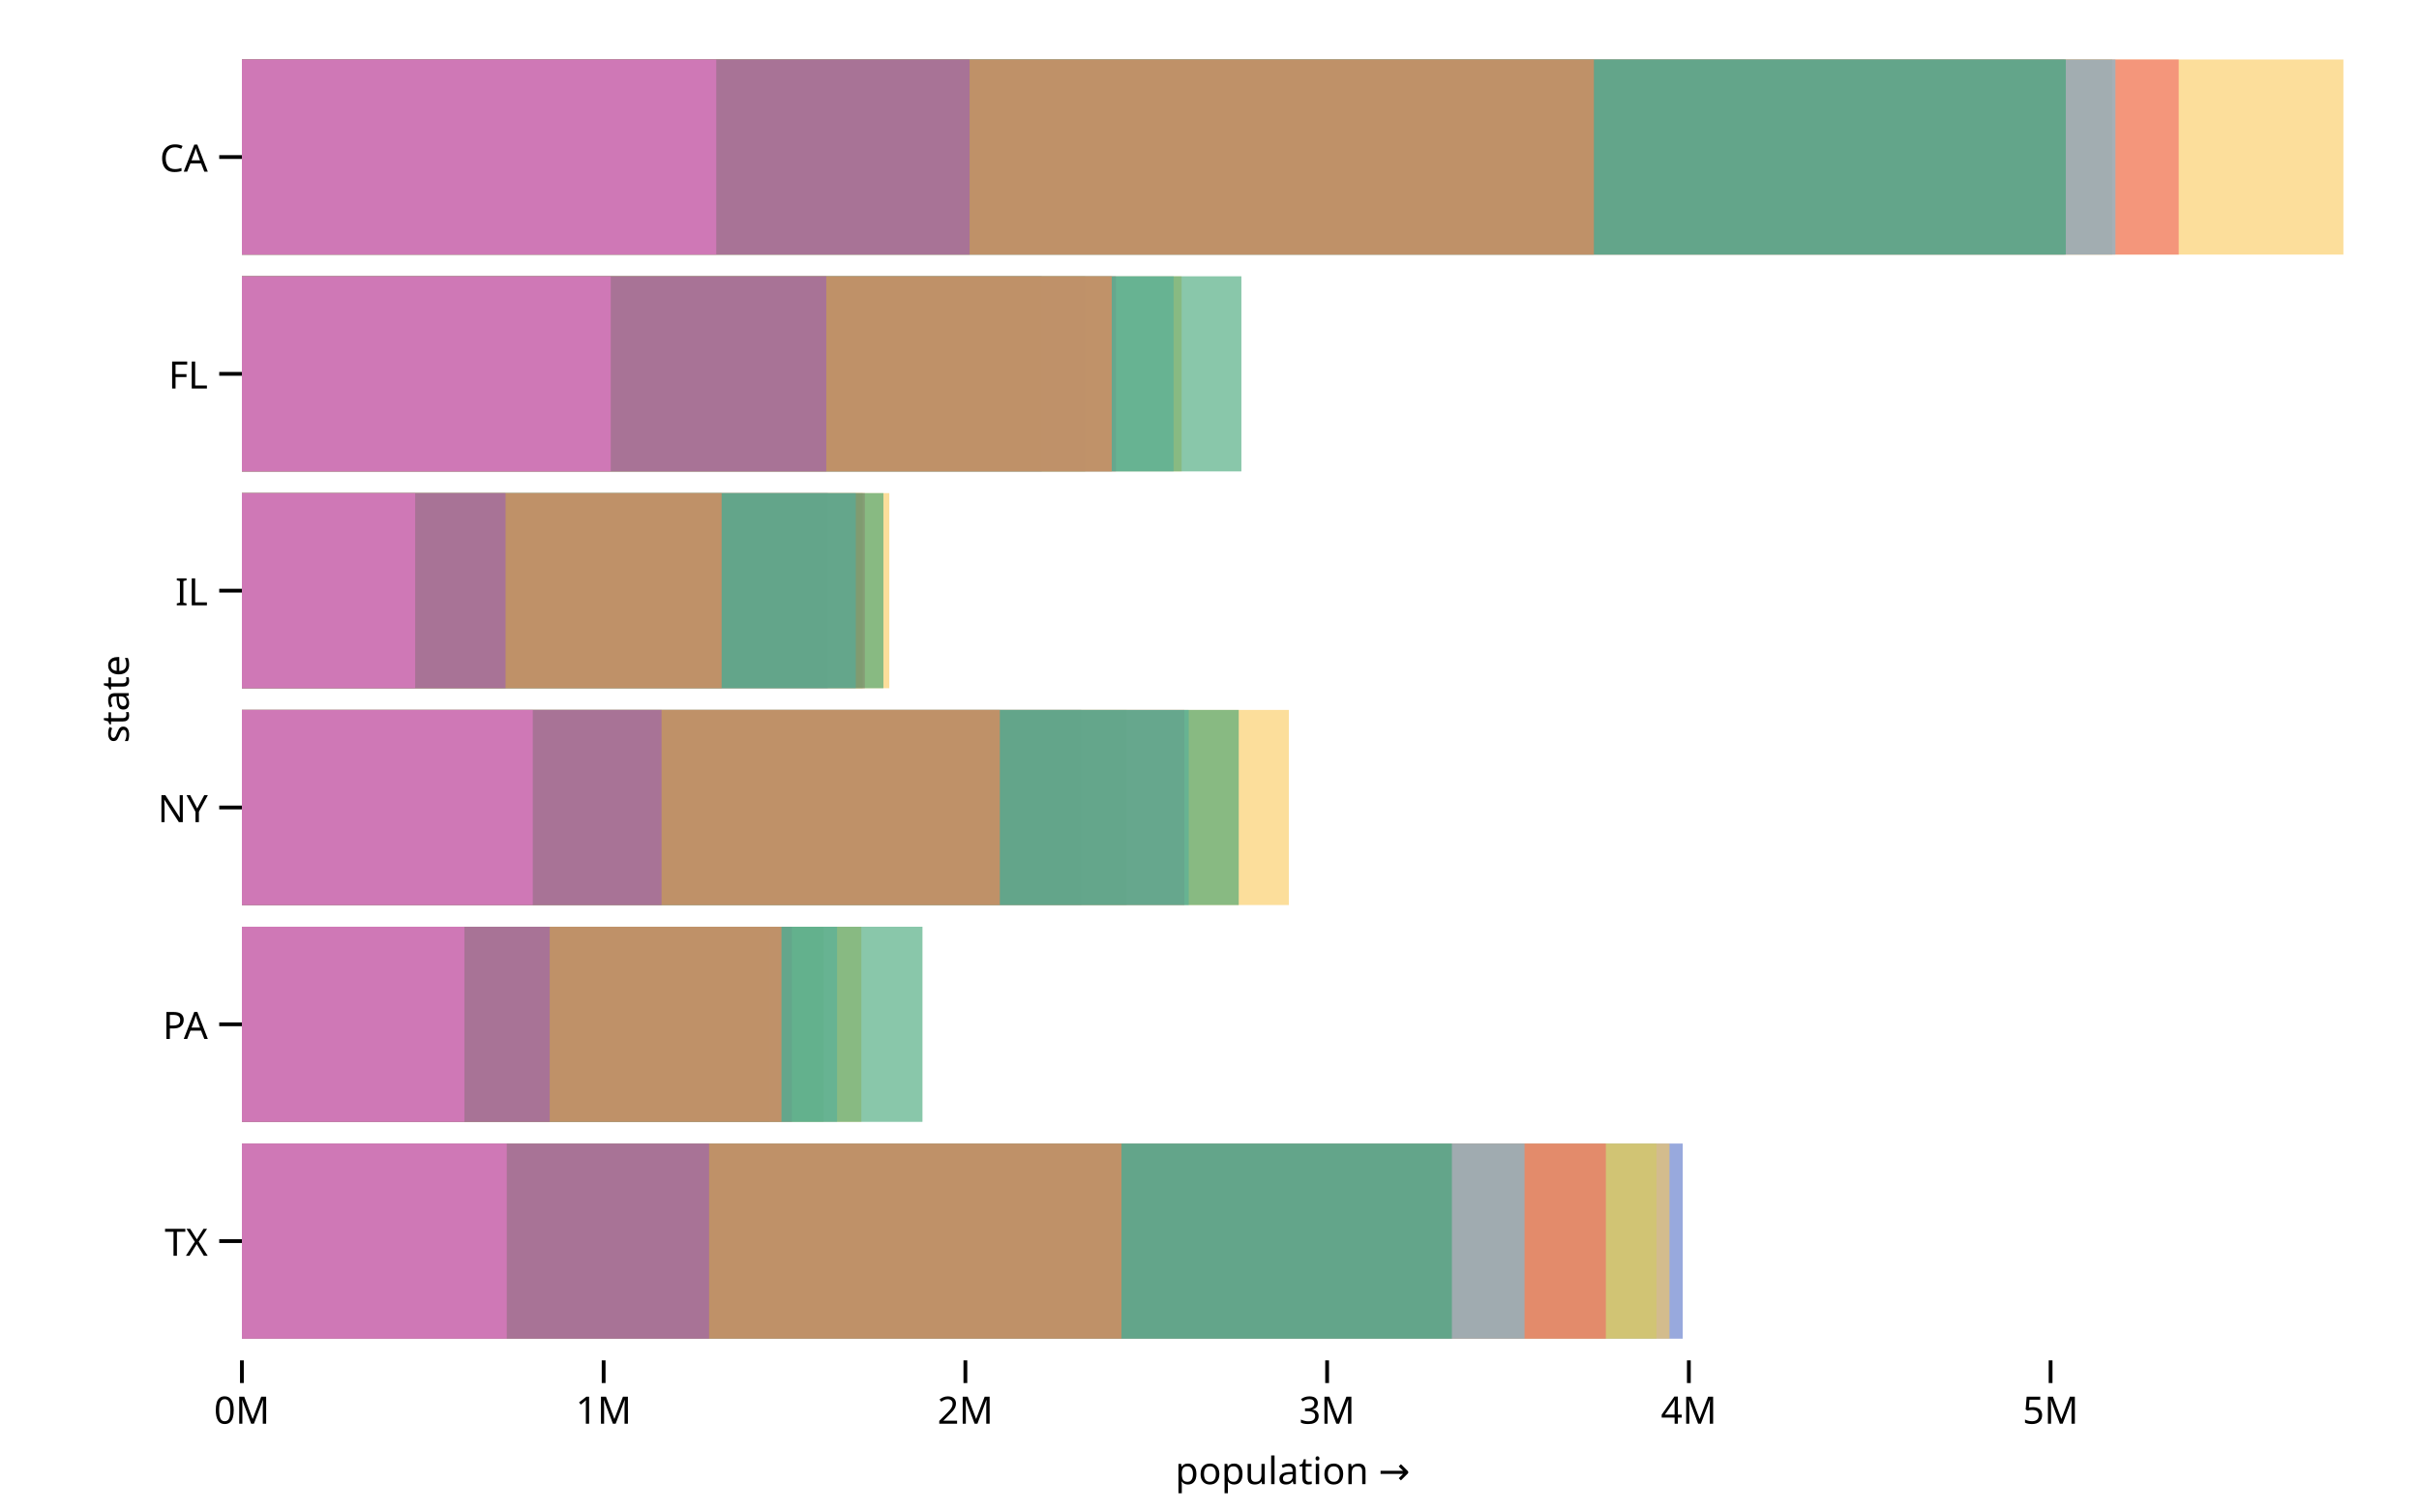
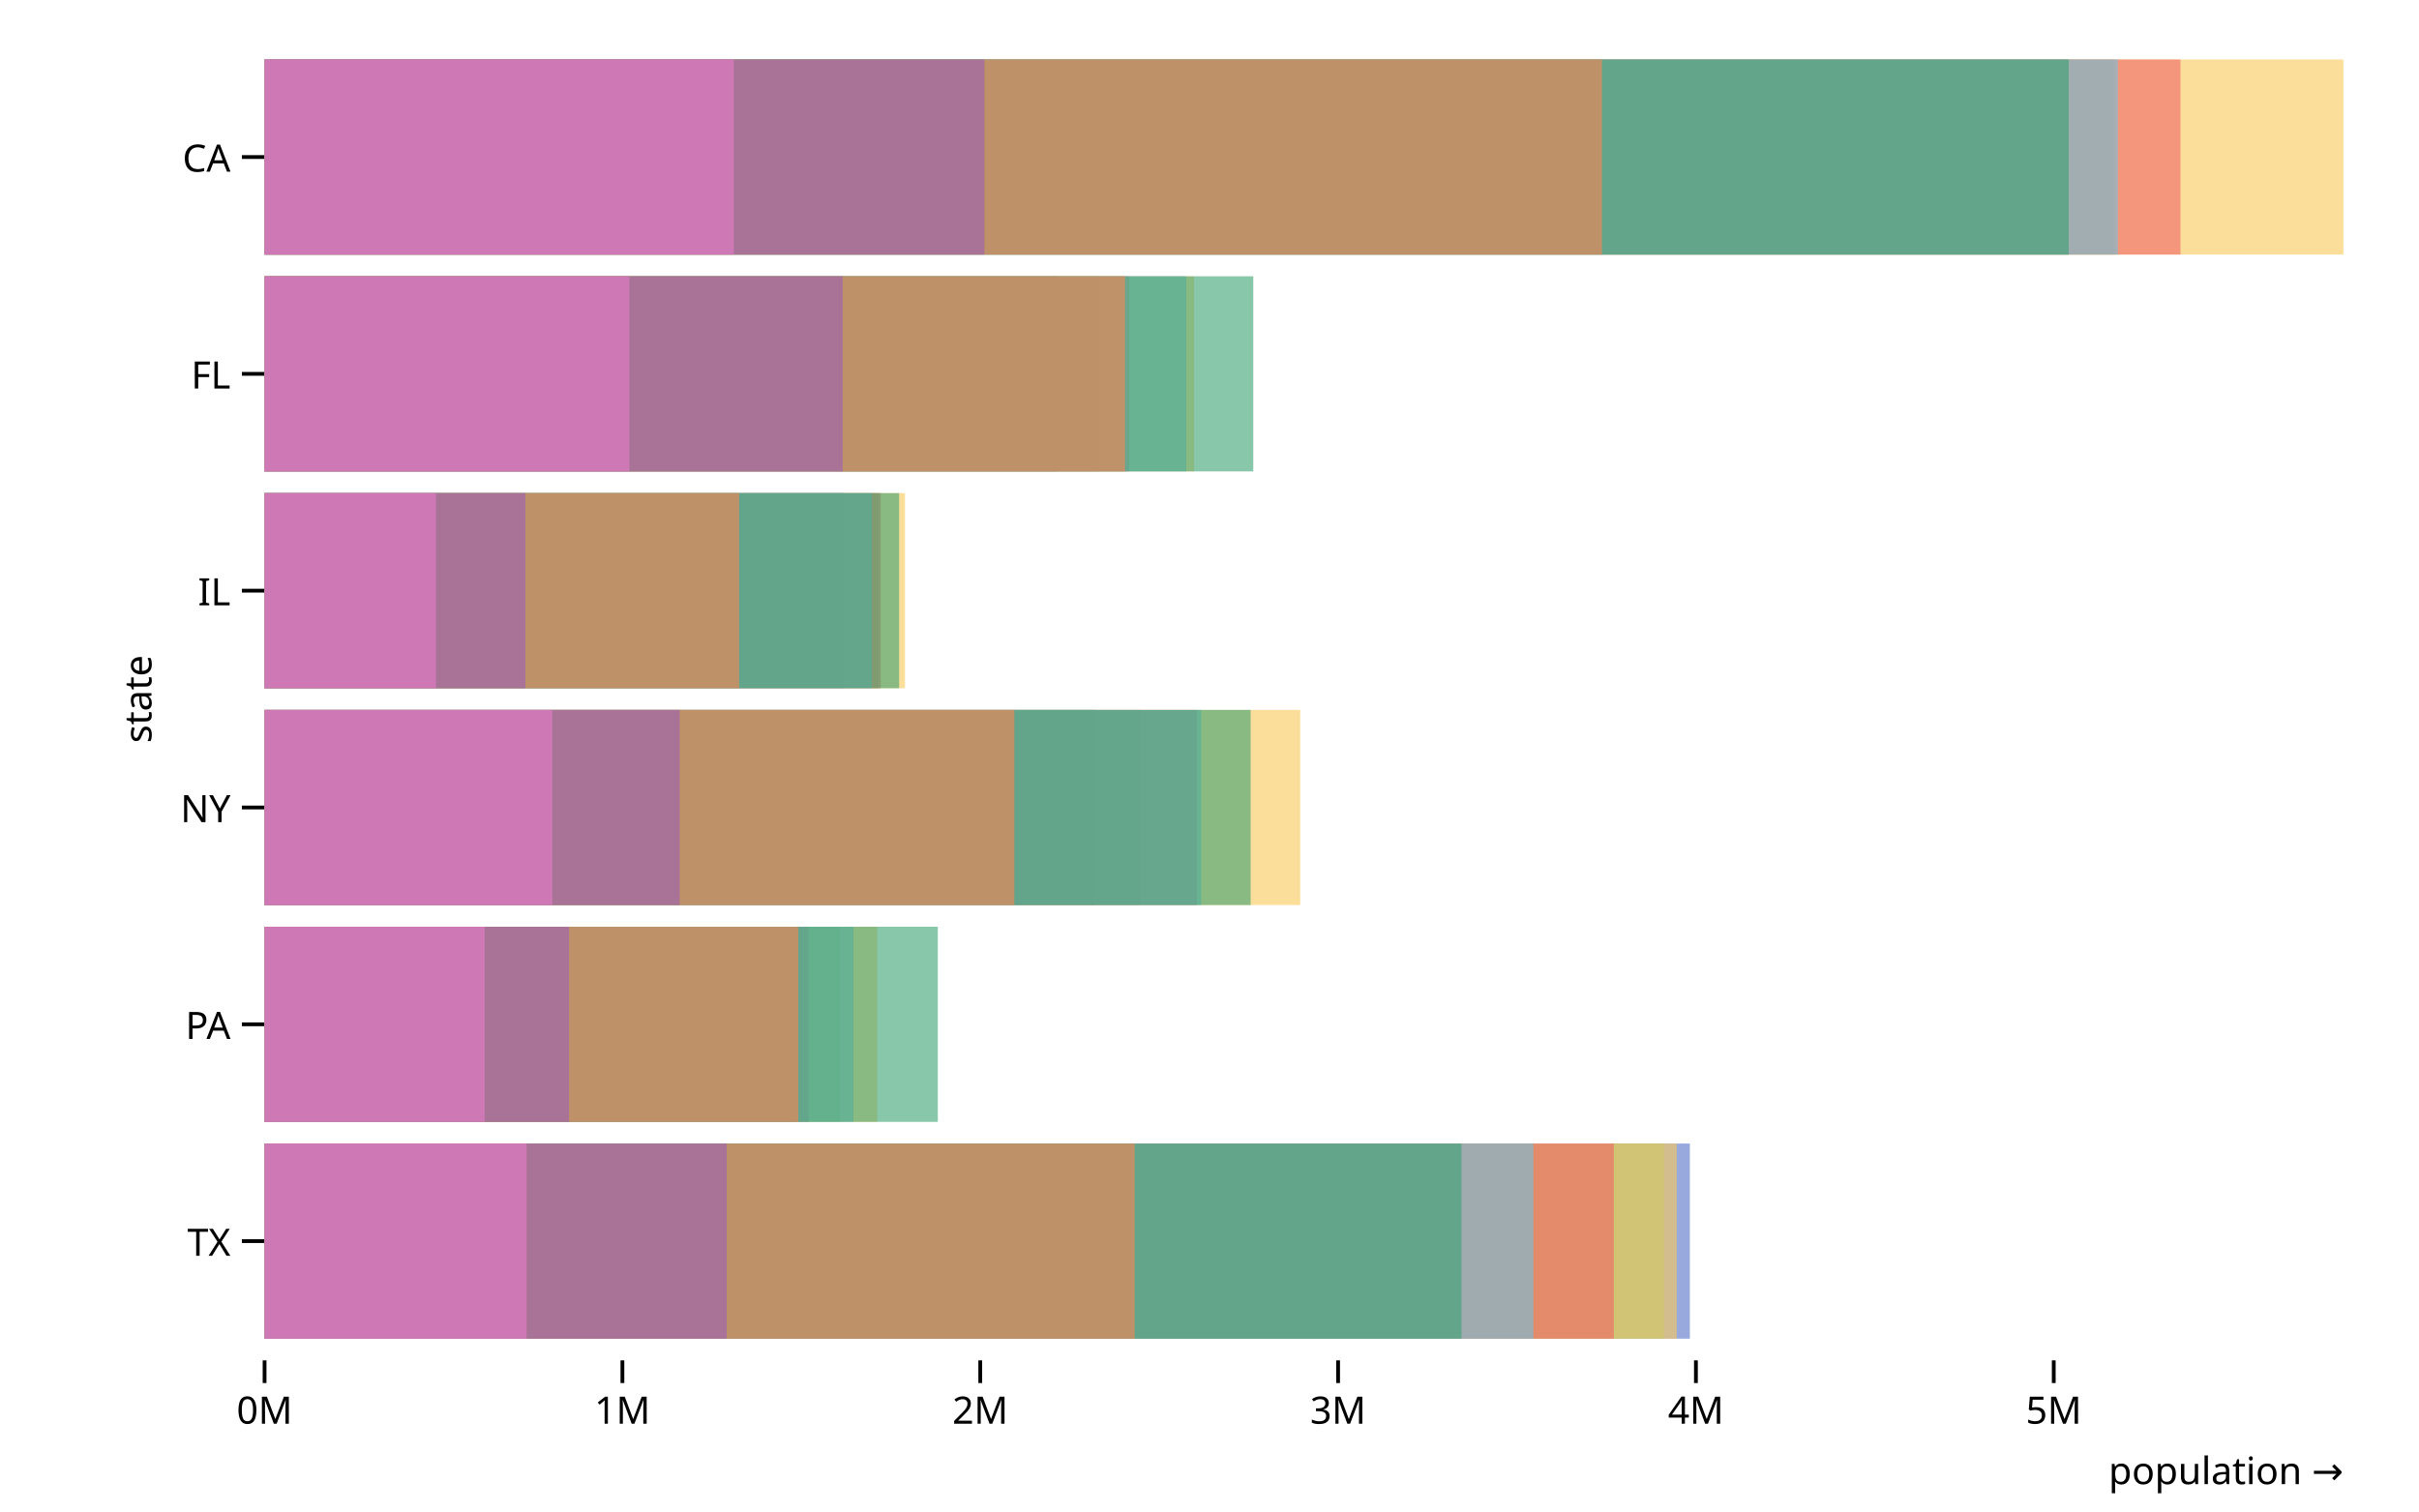
<svg xmlns="http://www.w3.org/2000/svg" width="640" height="400" viewBox="0 0 640 400">
-   <line x1="64" y1="360" x2="64" y2="366" stroke="currentColor" stroke-width="1" />
-   <line x1="159.706" y1="360" x2="159.706" y2="366" stroke="currentColor" stroke-width="1" />
-   <line x1="255.412" y1="360" x2="255.412" y2="366" stroke="currentColor" stroke-width="1" />
-   <line x1="351.118" y1="360" x2="351.118" y2="366" stroke="currentColor" stroke-width="1" />
-   <line x1="446.824" y1="360" x2="446.824" y2="366" stroke="currentColor" stroke-width="1" />
-   <line x1="542.53" y1="360" x2="542.53" y2="366" stroke="currentColor" stroke-width="1" />
-   <text x="64" y="369" font-family="system-ui, sans-serif" font-size="10" text-anchor="middle" dominant-baseline="text-before-edge" fill="currentColor">0M</text>
-   <text x="159.706" y="369" font-family="system-ui, sans-serif" font-size="10" text-anchor="middle" dominant-baseline="text-before-edge" fill="currentColor">1M</text>
-   <text x="255.412" y="369" font-family="system-ui, sans-serif" font-size="10" text-anchor="middle" dominant-baseline="text-before-edge" fill="currentColor">2M</text>
-   <text x="351.118" y="369" font-family="system-ui, sans-serif" font-size="10" text-anchor="middle" dominant-baseline="text-before-edge" fill="currentColor">3M</text>
-   <text x="446.824" y="369" font-family="system-ui, sans-serif" font-size="10" text-anchor="middle" dominant-baseline="text-before-edge" fill="currentColor">4M</text>
-   <text x="542.53" y="369" font-family="system-ui, sans-serif" font-size="10" text-anchor="middle" dominant-baseline="text-before-edge" fill="currentColor">5M</text>
-   <text x="342" y="385" font-family="system-ui, sans-serif" font-size="10" text-anchor="middle" dominant-baseline="text-before-edge" fill="currentColor">population →</text>
-   <line x1="64" y1="41.557" x2="58" y2="41.557" stroke="currentColor" stroke-width="1" />
-   <line x1="64" y1="98.934" x2="58" y2="98.934" stroke="currentColor" stroke-width="1" />
-   <line x1="64" y1="156.311" x2="58" y2="156.311" stroke="currentColor" stroke-width="1" />
-   <line x1="64" y1="213.689" x2="58" y2="213.689" stroke="currentColor" stroke-width="1" />
-   <line x1="64" y1="271.066" x2="58" y2="271.066" stroke="currentColor" stroke-width="1" />
-   <line x1="64" y1="328.443" x2="58" y2="328.443" stroke="currentColor" stroke-width="1" />
-   <text x="55" y="41.557" font-family="system-ui, sans-serif" font-size="10" text-anchor="end" dominant-baseline="central" fill="currentColor">CA</text>
-   <text x="55" y="98.934" font-family="system-ui, sans-serif" font-size="10" text-anchor="end" dominant-baseline="central" fill="currentColor">FL</text>
-   <text x="55" y="156.311" font-family="system-ui, sans-serif" font-size="10" text-anchor="end" dominant-baseline="central" fill="currentColor">IL</text>
-   <text x="55" y="213.689" font-family="system-ui, sans-serif" font-size="10" text-anchor="end" dominant-baseline="central" fill="currentColor">NY</text>
-   <text x="55" y="271.066" font-family="system-ui, sans-serif" font-size="10" text-anchor="end" dominant-baseline="central" fill="currentColor">PA</text>
-   <text x="55" y="328.443" font-family="system-ui, sans-serif" font-size="10" text-anchor="end" dominant-baseline="central" fill="currentColor">TX</text>
-   <text x="37" y="185" transform="rotate(-90,37,185)" font-family="system-ui, sans-serif" font-size="10" text-anchor="middle" dominant-baseline="text-after-edge" fill="currentColor">state</text>
-   <rect x="64" y="15.738" width="482.209" height="51.639" fill="#5470c6" fill-opacity="0.6" />
-   <rect x="64" y="15.738" width="494.833" height="51.639" fill="#91cc75" fill-opacity="0.6" />
-   <rect x="64" y="15.738" width="556" height="51.639" fill="#fac858" fill-opacity="0.6" />
-   <rect x="64" y="15.738" width="512.421" height="51.639" fill="#ee6666" fill-opacity="0.6" />
-   <rect x="64" y="15.738" width="495.686" height="51.639" fill="#73c0de" fill-opacity="0.6" />
-   <rect x="64" y="15.738" width="482.559" height="51.639" fill="#3ba272" fill-opacity="0.6" />
-   <rect x="64" y="15.738" width="357.698" height="51.639" fill="#fc8452" fill-opacity="0.6" />
-   <rect x="64" y="15.738" width="192.53" height="51.639" fill="#9a60b4" fill-opacity="0.6" />
-   <rect x="64" y="15.738" width="125.506" height="51.639" fill="#ea7ccc" fill-opacity="0.6" />
-   <rect x="64" y="302.623" width="381.206" height="51.639" fill="#5470c6" fill-opacity="0.6" />
-   <rect x="64" y="302.623" width="374.261" height="51.639" fill="#91cc75" fill-opacity="0.6" />
-   <rect x="64" y="302.623" width="377.699" height="51.639" fill="#fac858" fill-opacity="0.6" />
-   <rect x="64" y="302.623" width="360.863" height="51.639" fill="#ee6666" fill-opacity="0.6" />
-   <rect x="64" y="302.623" width="339.349" height="51.639" fill="#73c0de" fill-opacity="0.6" />
-   <rect x="64" y="302.623" width="320.13" height="51.639" fill="#3ba272" fill-opacity="0.6" />
-   <rect x="64" y="302.623" width="232.709" height="51.639" fill="#fc8452" fill-opacity="0.6" />
-   <rect x="64" y="302.623" width="123.603" height="51.639" fill="#9a60b4" fill-opacity="0.6" />
-   <rect x="64" y="302.623" width="70.074" height="51.639" fill="#ea7ccc" fill-opacity="0.6" />
-   <rect x="64" y="73.115" width="211.607" height="51.639" fill="#5470c6" fill-opacity="0.6" />
-   <rect x="64" y="73.115" width="223.101" height="51.639" fill="#91cc75" fill-opacity="0.6" />
-   <rect x="64" y="73.115" width="248.628" height="51.639" fill="#fac858" fill-opacity="0.6" />
-   <rect x="64" y="73.115" width="231.243" height="51.639" fill="#ee6666" fill-opacity="0.6" />
-   <rect x="64" y="73.115" width="246.498" height="51.639" fill="#73c0de" fill-opacity="0.6" />
-   <rect x="64" y="73.115" width="264.434" height="51.639" fill="#3ba272" fill-opacity="0.6" />
-   <rect x="64" y="73.115" width="230.14" height="51.639" fill="#fc8452" fill-opacity="0.6" />
-   <rect x="64" y="73.115" width="154.618" height="51.639" fill="#9a60b4" fill-opacity="0.6" />
-   <rect x="64" y="73.115" width="97.579" height="51.639" fill="#ea7ccc" fill-opacity="0.6" />
-   <rect x="64" y="187.869" width="222.033" height="51.639" fill="#5470c6" fill-opacity="0.6" />
-   <rect x="64" y="187.869" width="234.058" height="51.639" fill="#91cc75" fill-opacity="0.6" />
-   <rect x="64" y="187.869" width="276.999" height="51.639" fill="#fac858" fill-opacity="0.6" />
-   <rect x="64" y="187.869" width="249.348" height="51.639" fill="#ee6666" fill-opacity="0.6" />
-   <rect x="64" y="187.869" width="250.494" height="51.639" fill="#73c0de" fill-opacity="0.6" />
-   <rect x="64" y="187.869" width="263.73" height="51.639" fill="#3ba272" fill-opacity="0.6" />
-   <rect x="64" y="187.869" width="200.524" height="51.639" fill="#fc8452" fill-opacity="0.6" />
-   <rect x="64" y="187.869" width="111.024" height="51.639" fill="#9a60b4" fill-opacity="0.6" />
-   <rect x="64" y="187.869" width="76.956" height="51.639" fill="#ea7ccc" fill-opacity="0.6" />
-   <rect x="64" y="130.492" width="155.013" height="51.639" fill="#5470c6" fill-opacity="0.6" />
-   <rect x="64" y="130.492" width="164.23" height="51.639" fill="#91cc75" fill-opacity="0.6" />
-   <rect x="64" y="130.492" width="171.289" height="51.639" fill="#fac858" fill-opacity="0.6" />
-   <rect x="64" y="130.492" width="164.801" height="51.639" fill="#ee6666" fill-opacity="0.6" />
-   <rect x="64" y="130.492" width="162.42" height="51.639" fill="#73c0de" fill-opacity="0.6" />
-   <rect x="64" y="130.492" width="169.722" height="51.639" fill="#3ba272" fill-opacity="0.6" />
-   <rect x="64" y="130.492" width="126.918" height="51.639" fill="#fc8452" fill-opacity="0.6" />
-   <rect x="64" y="130.492" width="69.753" height="51.639" fill="#9a60b4" fill-opacity="0.6" />
-   <rect x="64" y="130.492" width="45.838" height="51.639" fill="#ea7ccc" fill-opacity="0.6" />
-   <rect x="64" y="245.246" width="139.629" height="51.639" fill="#5470c6" fill-opacity="0.6" />
-   <rect x="64" y="245.246" width="153.897" height="51.639" fill="#91cc75" fill-opacity="0.6" />
-   <rect x="64" y="245.246" width="163.892" height="51.639" fill="#fac858" fill-opacity="0.6" />
-   <rect x="64" y="245.246" width="145.512" height="51.639" fill="#ee6666" fill-opacity="0.6" />
-   <rect x="64" y="245.246" width="157.464" height="51.639" fill="#73c0de" fill-opacity="0.6" />
-   <rect x="64" y="245.246" width="180.059" height="51.639" fill="#3ba272" fill-opacity="0.6" />
-   <rect x="64" y="245.246" width="142.749" height="51.639" fill="#fc8452" fill-opacity="0.6" />
-   <rect x="64" y="245.246" width="81.436" height="51.639" fill="#9a60b4" fill-opacity="0.6" />
-   <rect x="64" y="245.246" width="58.866" height="51.639" fill="#ea7ccc" fill-opacity="0.6" />
+   <line x1="70" y1="360" x2="70" y2="366" stroke="currentColor" stroke-width="1" />
+   <line x1="164.673" y1="360" x2="164.673" y2="366" stroke="currentColor" stroke-width="1" />
+   <line x1="259.347" y1="360" x2="259.347" y2="366" stroke="currentColor" stroke-width="1" />
+   <line x1="354.02" y1="360" x2="354.02" y2="366" stroke="currentColor" stroke-width="1" />
+   <line x1="448.693" y1="360" x2="448.693" y2="366" stroke="currentColor" stroke-width="1" />
+   <line x1="543.366" y1="360" x2="543.366" y2="366" stroke="currentColor" stroke-width="1" />
+   <text x="70" y="369" font-family="system-ui, sans-serif" font-size="10" text-anchor="middle" dominant-baseline="text-before-edge" fill="currentColor">0M</text>
+   <text x="164.673" y="369" font-family="system-ui, sans-serif" font-size="10" text-anchor="middle" dominant-baseline="text-before-edge" fill="currentColor">1M</text>
+   <text x="259.347" y="369" font-family="system-ui, sans-serif" font-size="10" text-anchor="middle" dominant-baseline="text-before-edge" fill="currentColor">2M</text>
+   <text x="354.02" y="369" font-family="system-ui, sans-serif" font-size="10" text-anchor="middle" dominant-baseline="text-before-edge" fill="currentColor">3M</text>
+   <text x="448.693" y="369" font-family="system-ui, sans-serif" font-size="10" text-anchor="middle" dominant-baseline="text-before-edge" fill="currentColor">4M</text>
+   <text x="543.366" y="369" font-family="system-ui, sans-serif" font-size="10" text-anchor="middle" dominant-baseline="text-before-edge" fill="currentColor">5M</text>
+   <text x="620" y="385" font-family="system-ui, sans-serif" font-size="10" text-anchor="end" dominant-baseline="text-before-edge" fill="currentColor">population →</text>
+   <line x1="70" y1="41.557" x2="64" y2="41.557" stroke="currentColor" stroke-width="1" />
+   <line x1="70" y1="98.934" x2="64" y2="98.934" stroke="currentColor" stroke-width="1" />
+   <line x1="70" y1="156.311" x2="64" y2="156.311" stroke="currentColor" stroke-width="1" />
+   <line x1="70" y1="213.689" x2="64" y2="213.689" stroke="currentColor" stroke-width="1" />
+   <line x1="70" y1="271.066" x2="64" y2="271.066" stroke="currentColor" stroke-width="1" />
+   <line x1="70" y1="328.443" x2="64" y2="328.443" stroke="currentColor" stroke-width="1" />
+   <text x="61" y="41.557" font-family="system-ui, sans-serif" font-size="10" text-anchor="end" dominant-baseline="central" fill="currentColor">CA</text>
+   <text x="61" y="98.934" font-family="system-ui, sans-serif" font-size="10" text-anchor="end" dominant-baseline="central" fill="currentColor">FL</text>
+   <text x="61" y="156.311" font-family="system-ui, sans-serif" font-size="10" text-anchor="end" dominant-baseline="central" fill="currentColor">IL</text>
+   <text x="61" y="213.689" font-family="system-ui, sans-serif" font-size="10" text-anchor="end" dominant-baseline="central" fill="currentColor">NY</text>
+   <text x="61" y="271.066" font-family="system-ui, sans-serif" font-size="10" text-anchor="end" dominant-baseline="central" fill="currentColor">PA</text>
+   <text x="61" y="328.443" font-family="system-ui, sans-serif" font-size="10" text-anchor="end" dominant-baseline="central" fill="currentColor">TX</text>
+   <text x="43" y="185" transform="rotate(-90,43,185)" font-family="system-ui, sans-serif" font-size="10" text-anchor="middle" dominant-baseline="text-after-edge" fill="currentColor">state</text>
+   <rect x="70" y="15.738" width="477.005" height="51.639" fill="#5470c6" fill-opacity="0.6" />
+   <rect x="70" y="15.738" width="489.493" height="51.639" fill="#91cc75" fill-opacity="0.6" />
+   <rect x="70" y="15.738" width="550" height="51.639" fill="#fac858" fill-opacity="0.6" />
+   <rect x="70" y="15.738" width="506.891" height="51.639" fill="#ee6666" fill-opacity="0.6" />
+   <rect x="70" y="15.738" width="490.337" height="51.639" fill="#73c0de" fill-opacity="0.6" />
+   <rect x="70" y="15.738" width="477.351" height="51.639" fill="#3ba272" fill-opacity="0.6" />
+   <rect x="70" y="15.738" width="353.838" height="51.639" fill="#fc8452" fill-opacity="0.6" />
+   <rect x="70" y="15.738" width="190.452" height="51.639" fill="#9a60b4" fill-opacity="0.6" />
+   <rect x="70" y="15.738" width="124.152" height="51.639" fill="#ea7ccc" fill-opacity="0.6" />
+   <rect x="70" y="302.623" width="377.092" height="51.639" fill="#5470c6" fill-opacity="0.6" />
+   <rect x="70" y="302.623" width="370.222" height="51.639" fill="#91cc75" fill-opacity="0.6" />
+   <rect x="70" y="302.623" width="373.623" height="51.639" fill="#fac858" fill-opacity="0.6" />
+   <rect x="70" y="302.623" width="356.969" height="51.639" fill="#ee6666" fill-opacity="0.6" />
+   <rect x="70" y="302.623" width="335.687" height="51.639" fill="#73c0de" fill-opacity="0.6" />
+   <rect x="70" y="302.623" width="316.675" height="51.639" fill="#3ba272" fill-opacity="0.6" />
+   <rect x="70" y="302.623" width="230.197" height="51.639" fill="#fc8452" fill-opacity="0.6" />
+   <rect x="70" y="302.623" width="122.269" height="51.639" fill="#9a60b4" fill-opacity="0.6" />
+   <rect x="70" y="302.623" width="69.318" height="51.639" fill="#ea7ccc" fill-opacity="0.6" />
+   <rect x="70" y="73.115" width="209.324" height="51.639" fill="#5470c6" fill-opacity="0.6" />
+   <rect x="70" y="73.115" width="220.693" height="51.639" fill="#91cc75" fill-opacity="0.6" />
+   <rect x="70" y="73.115" width="245.945" height="51.639" fill="#fac858" fill-opacity="0.6" />
+   <rect x="70" y="73.115" width="228.747" height="51.639" fill="#ee6666" fill-opacity="0.6" />
+   <rect x="70" y="73.115" width="243.838" height="51.639" fill="#73c0de" fill-opacity="0.6" />
+   <rect x="70" y="73.115" width="261.581" height="51.639" fill="#3ba272" fill-opacity="0.6" />
+   <rect x="70" y="73.115" width="227.657" height="51.639" fill="#fc8452" fill-opacity="0.6" />
+   <rect x="70" y="73.115" width="152.949" height="51.639" fill="#9a60b4" fill-opacity="0.6" />
+   <rect x="70" y="73.115" width="96.526" height="51.639" fill="#ea7ccc" fill-opacity="0.6" />
+   <rect x="70" y="187.869" width="219.637" height="51.639" fill="#5470c6" fill-opacity="0.6" />
+   <rect x="70" y="187.869" width="231.532" height="51.639" fill="#91cc75" fill-opacity="0.6" />
+   <rect x="70" y="187.869" width="274.01" height="51.639" fill="#fac858" fill-opacity="0.6" />
+   <rect x="70" y="187.869" width="246.657" height="51.639" fill="#ee6666" fill-opacity="0.6" />
+   <rect x="70" y="187.869" width="247.791" height="51.639" fill="#73c0de" fill-opacity="0.6" />
+   <rect x="70" y="187.869" width="260.884" height="51.639" fill="#3ba272" fill-opacity="0.6" />
+   <rect x="70" y="187.869" width="198.36" height="51.639" fill="#fc8452" fill-opacity="0.6" />
+   <rect x="70" y="187.869" width="109.826" height="51.639" fill="#9a60b4" fill-opacity="0.6" />
+   <rect x="70" y="187.869" width="76.126" height="51.639" fill="#ea7ccc" fill-opacity="0.6" />
+   <rect x="70" y="130.492" width="153.341" height="51.639" fill="#5470c6" fill-opacity="0.6" />
+   <rect x="70" y="130.492" width="162.458" height="51.639" fill="#91cc75" fill-opacity="0.6" />
+   <rect x="70" y="130.492" width="169.44" height="51.639" fill="#fac858" fill-opacity="0.6" />
+   <rect x="70" y="130.492" width="163.023" height="51.639" fill="#ee6666" fill-opacity="0.6" />
+   <rect x="70" y="130.492" width="160.667" height="51.639" fill="#73c0de" fill-opacity="0.6" />
+   <rect x="70" y="130.492" width="167.89" height="51.639" fill="#3ba272" fill-opacity="0.6" />
+   <rect x="70" y="130.492" width="125.548" height="51.639" fill="#fc8452" fill-opacity="0.6" />
+   <rect x="70" y="130.492" width="69" height="51.639" fill="#9a60b4" fill-opacity="0.6" />
+   <rect x="70" y="130.492" width="45.344" height="51.639" fill="#ea7ccc" fill-opacity="0.6" />
+   <rect x="70" y="245.246" width="138.122" height="51.639" fill="#5470c6" fill-opacity="0.6" />
+   <rect x="70" y="245.246" width="152.236" height="51.639" fill="#91cc75" fill-opacity="0.6" />
+   <rect x="70" y="245.246" width="162.123" height="51.639" fill="#fac858" fill-opacity="0.6" />
+   <rect x="70" y="245.246" width="143.942" height="51.639" fill="#ee6666" fill-opacity="0.6" />
+   <rect x="70" y="245.246" width="155.765" height="51.639" fill="#73c0de" fill-opacity="0.6" />
+   <rect x="70" y="245.246" width="178.116" height="51.639" fill="#3ba272" fill-opacity="0.6" />
+   <rect x="70" y="245.246" width="141.209" height="51.639" fill="#fc8452" fill-opacity="0.6" />
+   <rect x="70" y="245.246" width="80.557" height="51.639" fill="#9a60b4" fill-opacity="0.6" />
+   <rect x="70" y="245.246" width="58.231" height="51.639" fill="#ea7ccc" fill-opacity="0.6" />
</svg>
